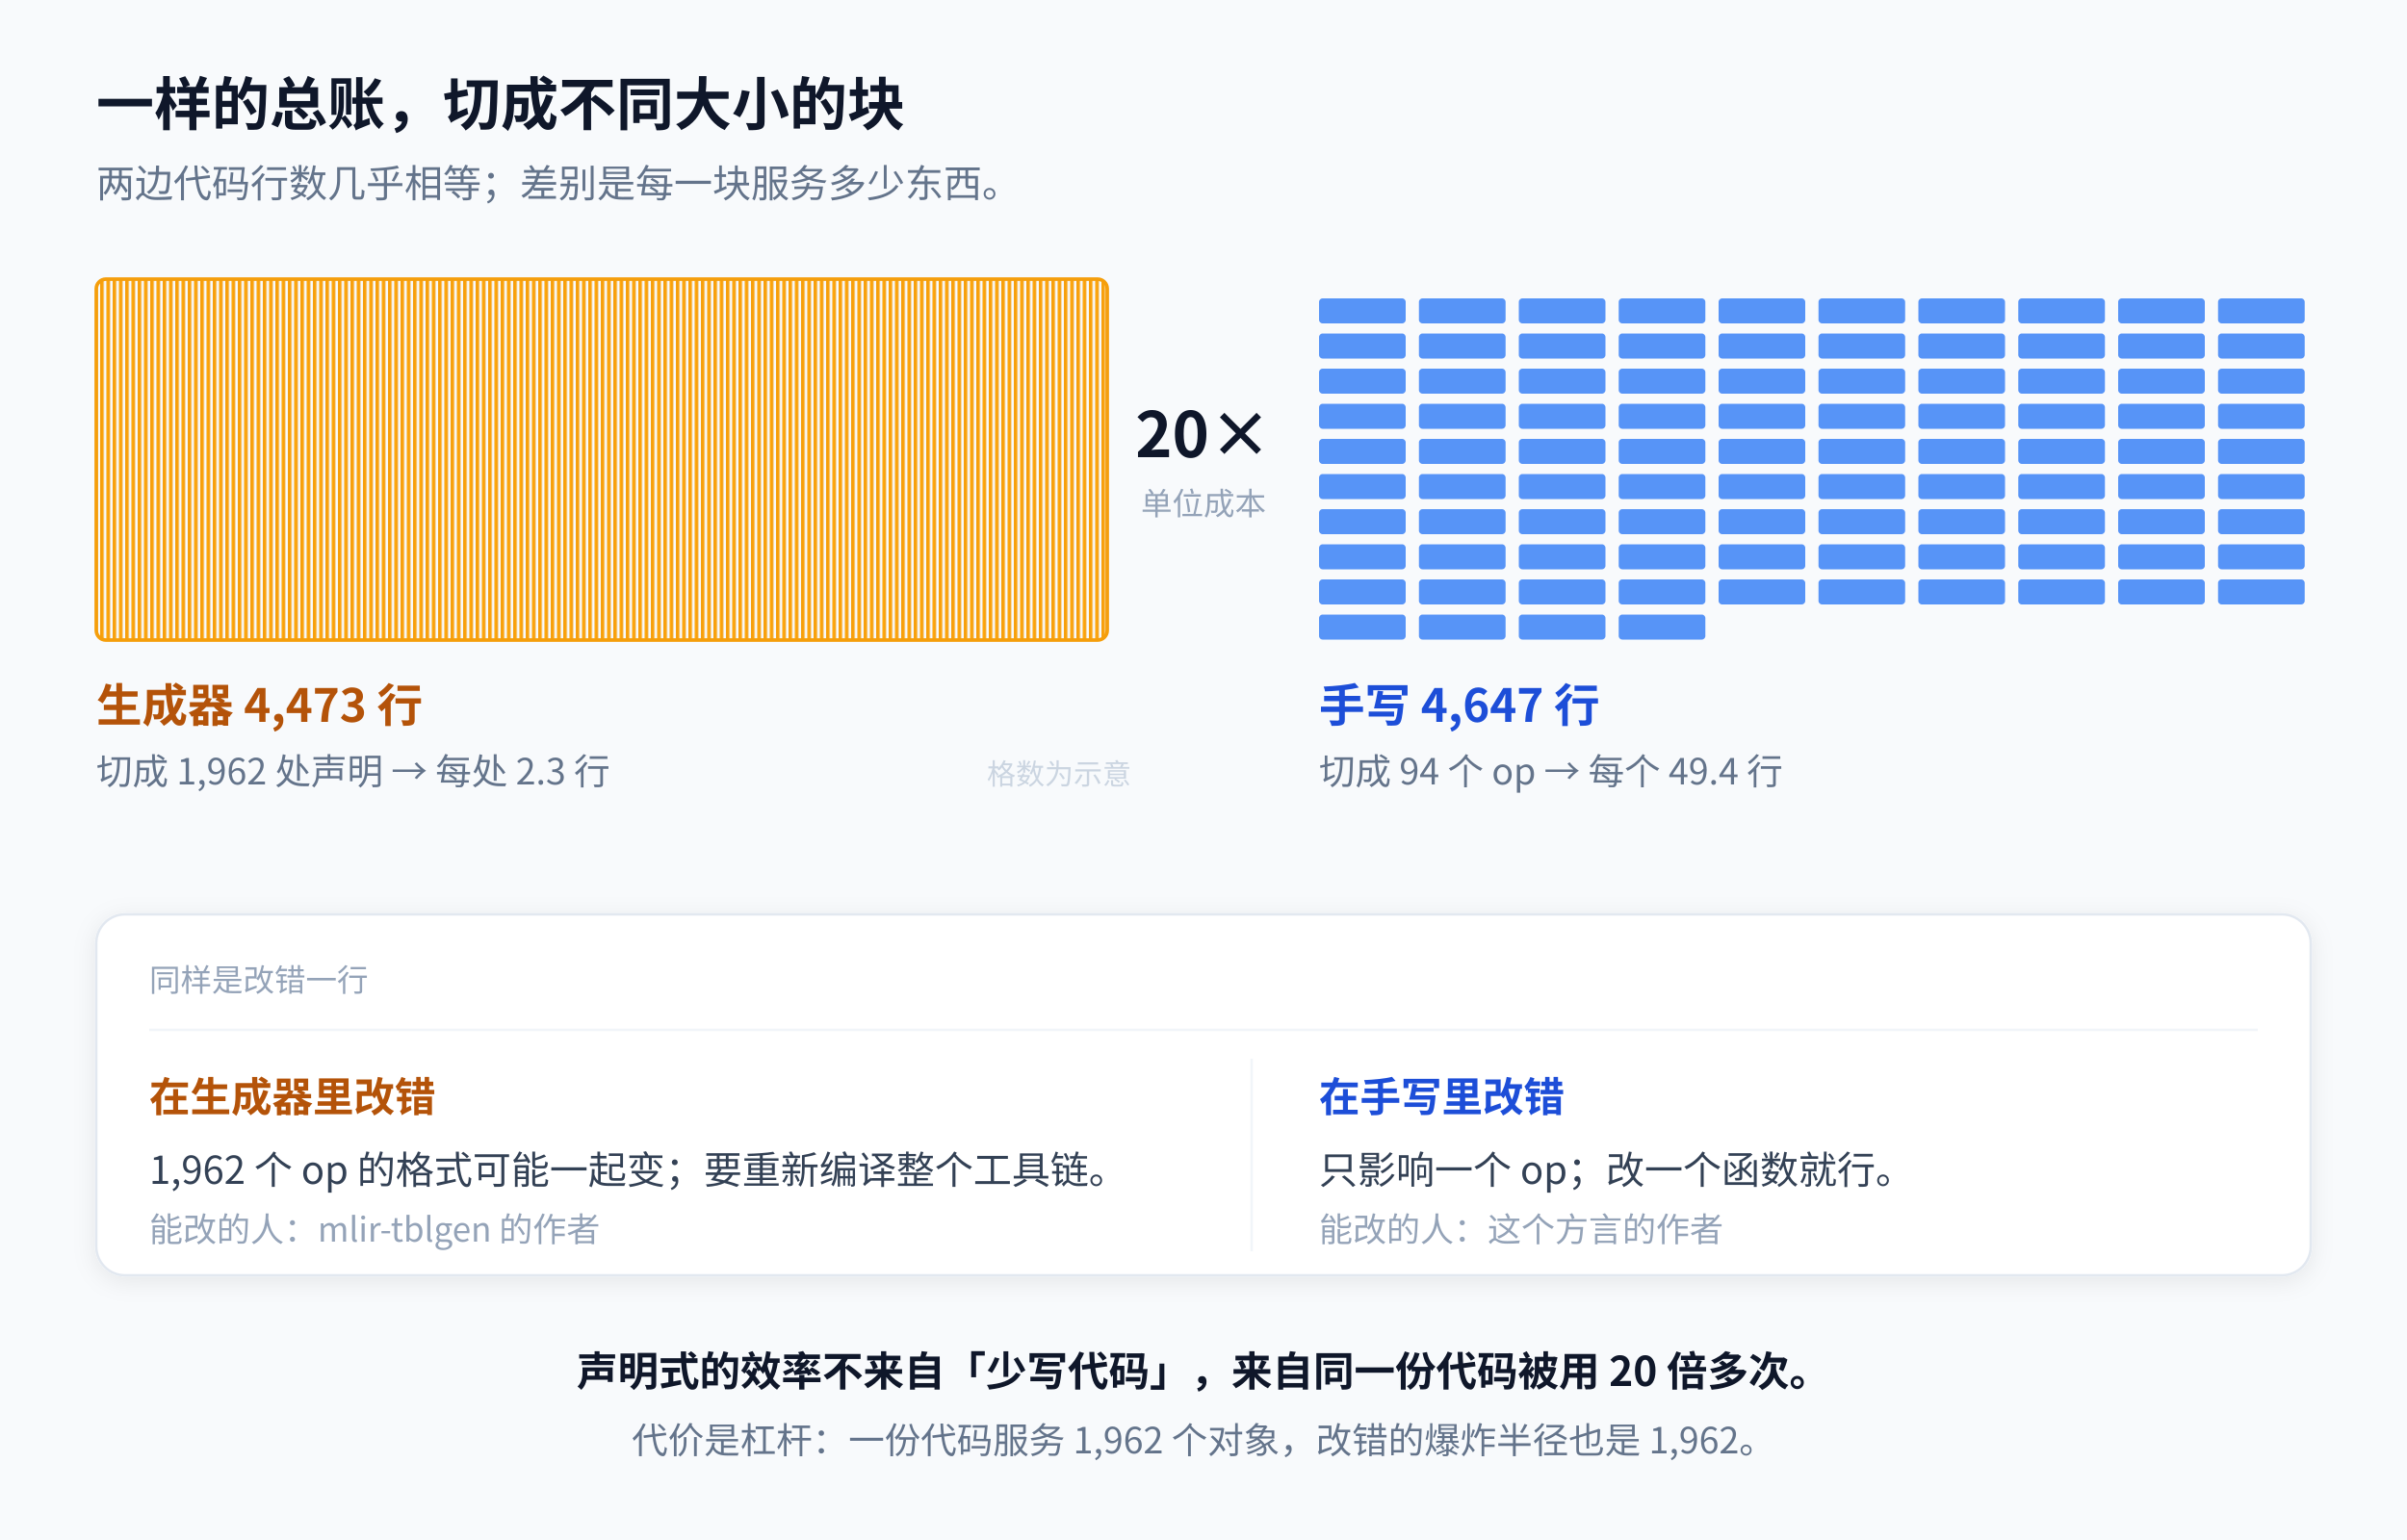
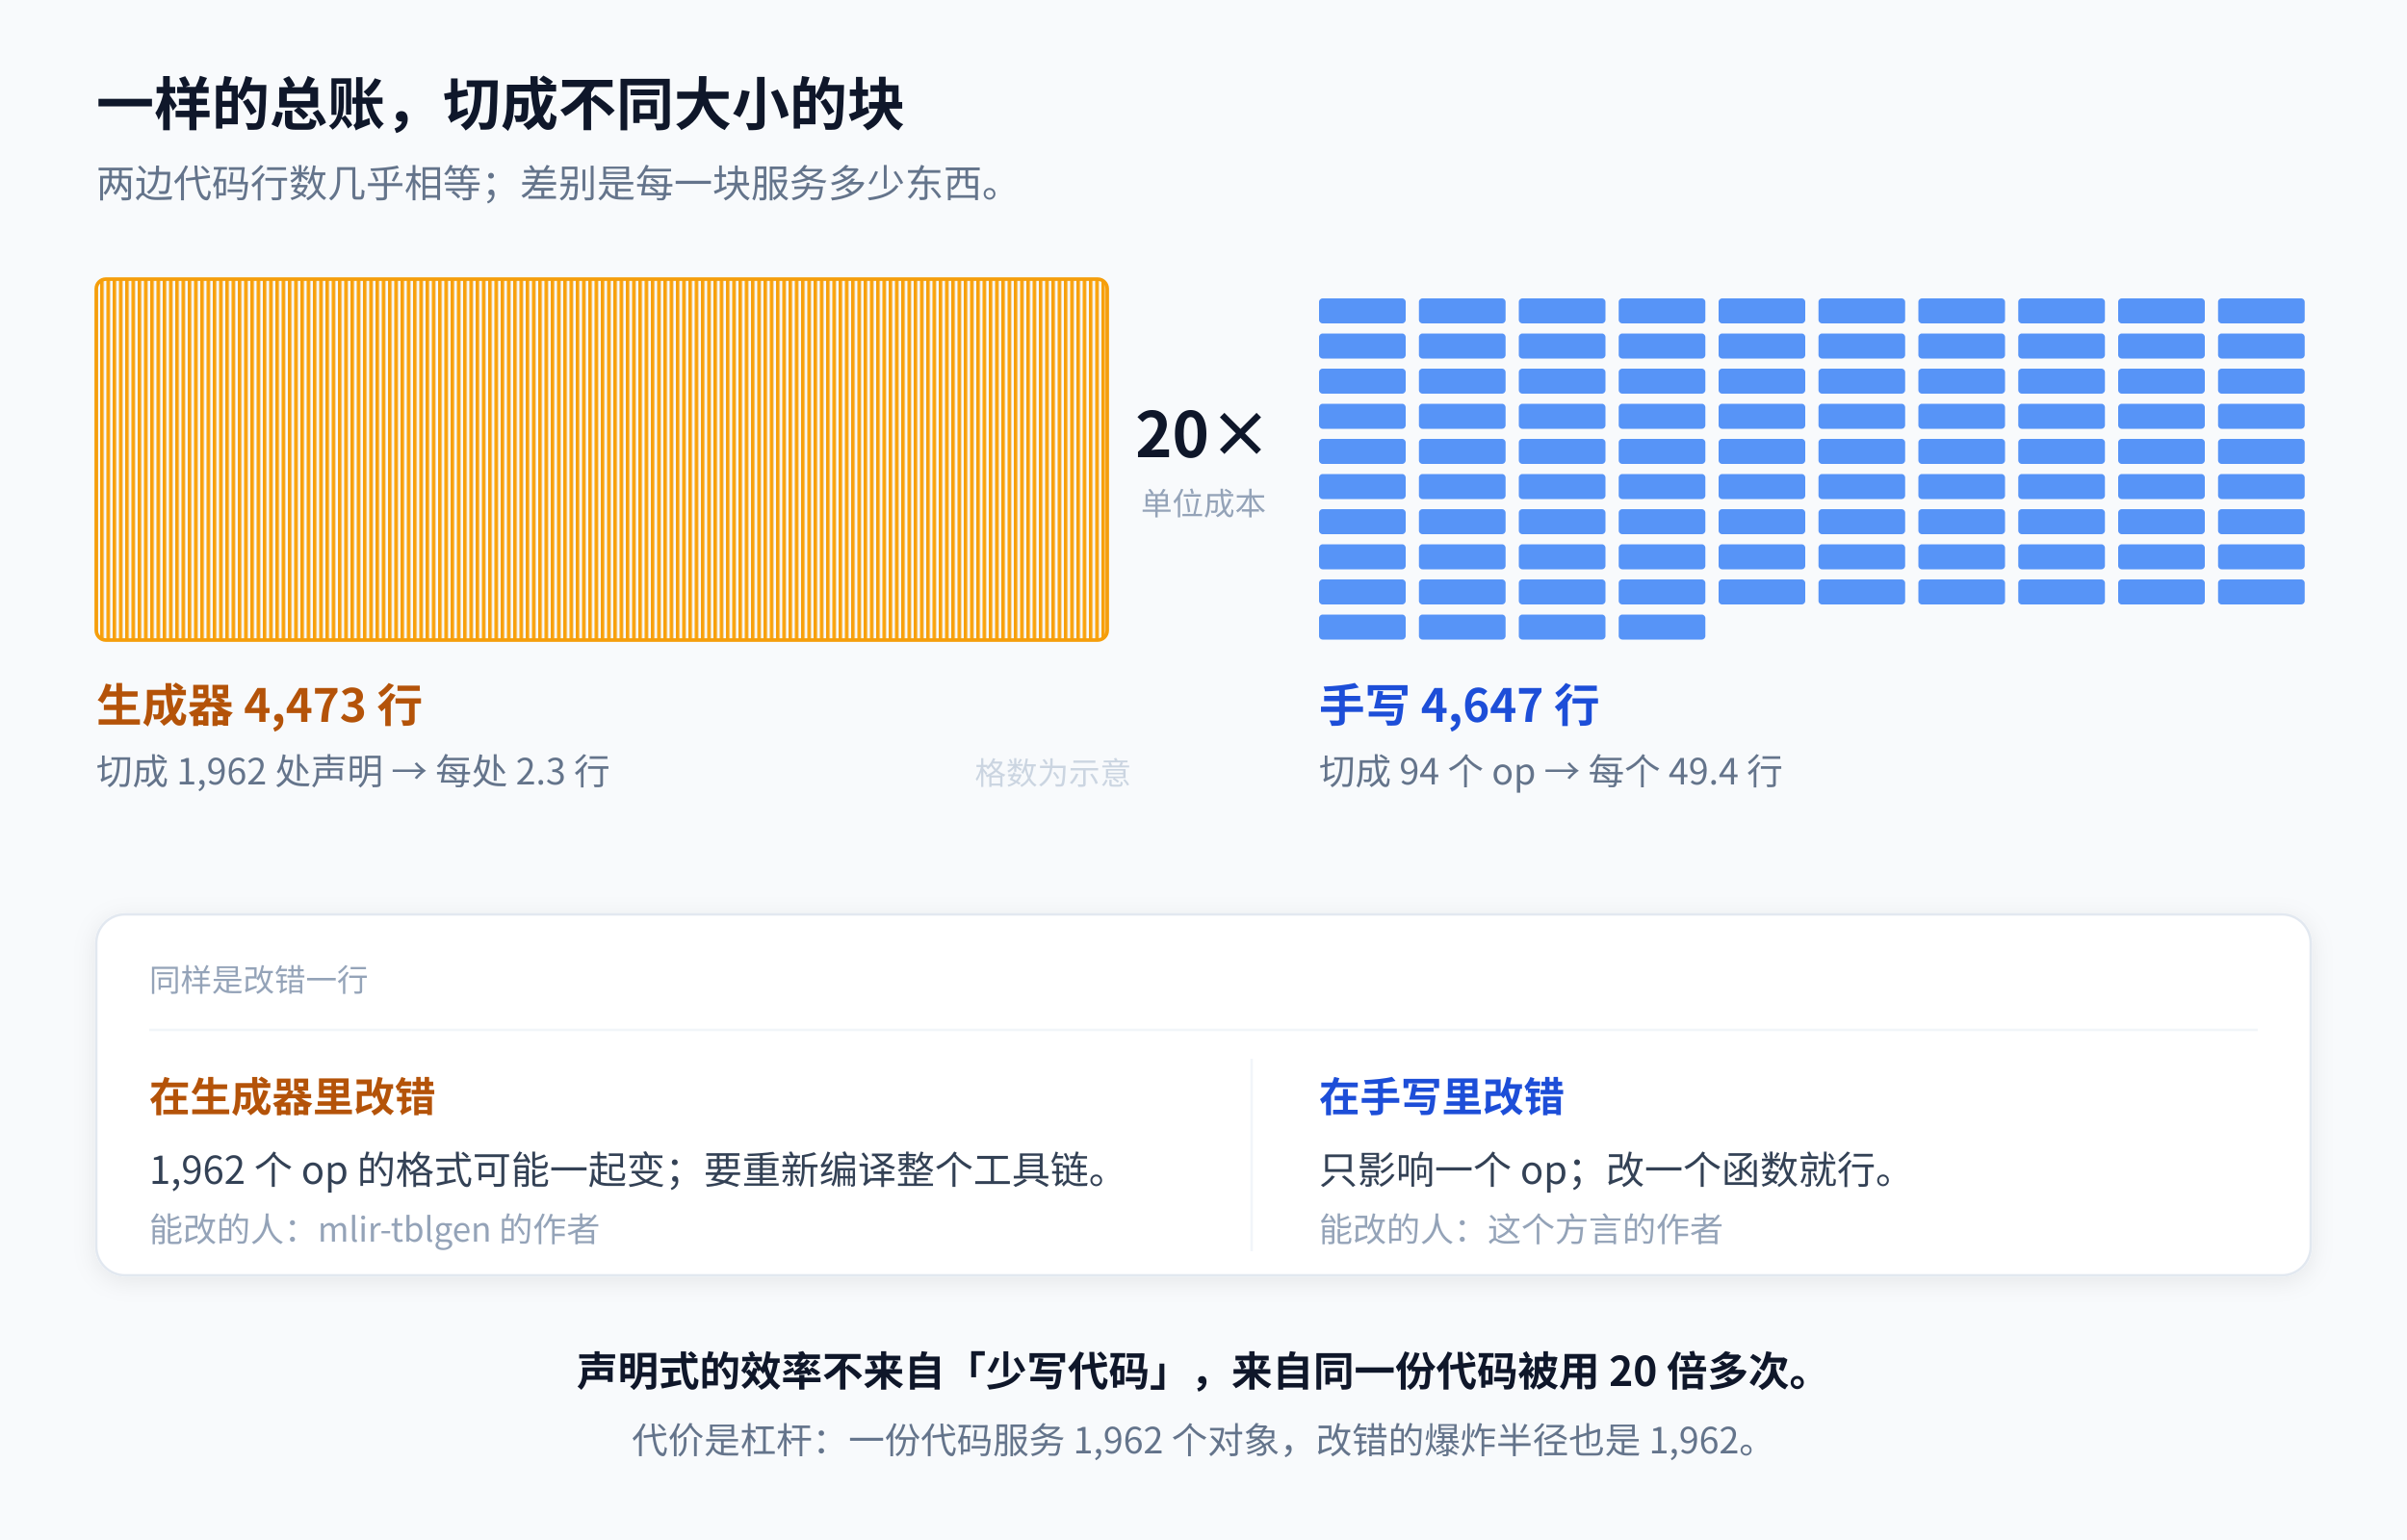
<svg xmlns="http://www.w3.org/2000/svg" width="1000" height="640" viewBox="0 0 1000 640">
  <defs>
    <pattern id="fine" width="2.6" height="10" patternUnits="userSpaceOnUse">
      <rect width="1.5" height="10" fill="#F59E0B" />
    </pattern>
    <filter id="sh" x="-10%" y="-10%" width="120%" height="130%">
      <feDropShadow dx="0" dy="2" stdDeviation="5" flood-color="#0f172a" flood-opacity="0.08" />
    </filter>
  </defs>
  <rect width="1000" height="640" fill="#F8FAFC" />
  <text x="40" y="52" font-family="Noto Sans CJK SC" font-size="24" font-weight="700" fill="#0F172A">一样的总账，切成不同大小的块</text>
  <text x="40" y="82" font-family="Noto Sans CJK SC" font-size="16" fill="#64748B">两边代码行数几乎相等；差别是每一块服务多少东西。</text>
  <rect x="40" y="116" width="420" height="150" rx="4" fill="url(#fine)" />
  <rect x="40" y="116" width="420" height="150" rx="4" fill="none" stroke="#F59E0B" stroke-width="1.5" />
  <text x="40" y="300" font-family="Noto Sans CJK SC" font-size="19" font-weight="700" fill="#B45309">生成器 4,473 行</text>
  <text x="40" y="326" font-family="Noto Sans CJK SC" font-size="15" fill="#64748B">切成 1,962 处声明 → 每处 2.3 行</text>
-   <text x="470" y="326" text-anchor="end" font-family="Noto Sans CJK SC" font-size="12" fill="#CBD5E1">格数为示意</text>
+   <text x="470" y="326" text-anchor="end" font-family="Noto Sans CJK SC" font-size="13" fill="#CBD5E1">格数为示意</text>
  <rect x="548.0" y="124.0" width="36" height="10.4" rx="1.5" fill="#3B82F6" opacity="0.85" />
  <rect x="589.5" y="124.0" width="36" height="10.4" rx="1.5" fill="#3B82F6" opacity="0.85" />
  <rect x="631.0" y="124.0" width="36" height="10.4" rx="1.5" fill="#3B82F6" opacity="0.85" />
  <rect x="672.5" y="124.0" width="36" height="10.4" rx="1.5" fill="#3B82F6" opacity="0.85" />
  <rect x="714.0" y="124.0" width="36" height="10.4" rx="1.5" fill="#3B82F6" opacity="0.85" />
  <rect x="755.5" y="124.0" width="36" height="10.4" rx="1.5" fill="#3B82F6" opacity="0.85" />
  <rect x="797.0" y="124.0" width="36" height="10.4" rx="1.5" fill="#3B82F6" opacity="0.85" />
  <rect x="838.5" y="124.0" width="36" height="10.4" rx="1.5" fill="#3B82F6" opacity="0.85" />
  <rect x="880.0" y="124.0" width="36" height="10.4" rx="1.5" fill="#3B82F6" opacity="0.85" />
  <rect x="921.5" y="124.0" width="36" height="10.4" rx="1.5" fill="#3B82F6" opacity="0.85" />
  <rect x="548.0" y="138.6" width="36" height="10.4" rx="1.5" fill="#3B82F6" opacity="0.85" />
  <rect x="589.5" y="138.6" width="36" height="10.4" rx="1.5" fill="#3B82F6" opacity="0.85" />
  <rect x="631.0" y="138.6" width="36" height="10.4" rx="1.5" fill="#3B82F6" opacity="0.85" />
  <rect x="672.5" y="138.6" width="36" height="10.4" rx="1.5" fill="#3B82F6" opacity="0.85" />
  <rect x="714.0" y="138.6" width="36" height="10.4" rx="1.5" fill="#3B82F6" opacity="0.85" />
  <rect x="755.5" y="138.6" width="36" height="10.4" rx="1.5" fill="#3B82F6" opacity="0.85" />
  <rect x="797.0" y="138.6" width="36" height="10.4" rx="1.5" fill="#3B82F6" opacity="0.85" />
  <rect x="838.5" y="138.6" width="36" height="10.4" rx="1.5" fill="#3B82F6" opacity="0.85" />
  <rect x="880.0" y="138.6" width="36" height="10.4" rx="1.5" fill="#3B82F6" opacity="0.85" />
  <rect x="921.5" y="138.6" width="36" height="10.4" rx="1.5" fill="#3B82F6" opacity="0.85" />
  <rect x="548.0" y="153.2" width="36" height="10.4" rx="1.5" fill="#3B82F6" opacity="0.85" />
  <rect x="589.5" y="153.2" width="36" height="10.4" rx="1.5" fill="#3B82F6" opacity="0.85" />
  <rect x="631.0" y="153.2" width="36" height="10.4" rx="1.5" fill="#3B82F6" opacity="0.85" />
  <rect x="672.5" y="153.2" width="36" height="10.4" rx="1.5" fill="#3B82F6" opacity="0.85" />
  <rect x="714.0" y="153.2" width="36" height="10.4" rx="1.5" fill="#3B82F6" opacity="0.85" />
  <rect x="755.5" y="153.2" width="36" height="10.4" rx="1.5" fill="#3B82F6" opacity="0.85" />
  <rect x="797.0" y="153.2" width="36" height="10.4" rx="1.5" fill="#3B82F6" opacity="0.85" />
  <rect x="838.5" y="153.2" width="36" height="10.4" rx="1.5" fill="#3B82F6" opacity="0.85" />
  <rect x="880.0" y="153.2" width="36" height="10.4" rx="1.5" fill="#3B82F6" opacity="0.85" />
  <rect x="921.5" y="153.2" width="36" height="10.4" rx="1.5" fill="#3B82F6" opacity="0.85" />
  <rect x="548.0" y="167.8" width="36" height="10.4" rx="1.5" fill="#3B82F6" opacity="0.85" />
  <rect x="589.5" y="167.8" width="36" height="10.4" rx="1.5" fill="#3B82F6" opacity="0.85" />
  <rect x="631.0" y="167.8" width="36" height="10.4" rx="1.5" fill="#3B82F6" opacity="0.85" />
  <rect x="672.5" y="167.8" width="36" height="10.4" rx="1.5" fill="#3B82F6" opacity="0.85" />
  <rect x="714.0" y="167.8" width="36" height="10.4" rx="1.5" fill="#3B82F6" opacity="0.85" />
  <rect x="755.5" y="167.8" width="36" height="10.4" rx="1.5" fill="#3B82F6" opacity="0.85" />
  <rect x="797.0" y="167.8" width="36" height="10.4" rx="1.5" fill="#3B82F6" opacity="0.85" />
  <rect x="838.5" y="167.8" width="36" height="10.4" rx="1.5" fill="#3B82F6" opacity="0.85" />
  <rect x="880.0" y="167.8" width="36" height="10.4" rx="1.5" fill="#3B82F6" opacity="0.85" />
  <rect x="921.5" y="167.8" width="36" height="10.4" rx="1.5" fill="#3B82F6" opacity="0.85" />
  <rect x="548.0" y="182.4" width="36" height="10.4" rx="1.5" fill="#3B82F6" opacity="0.85" />
  <rect x="589.5" y="182.4" width="36" height="10.4" rx="1.5" fill="#3B82F6" opacity="0.85" />
  <rect x="631.0" y="182.4" width="36" height="10.4" rx="1.5" fill="#3B82F6" opacity="0.85" />
  <rect x="672.5" y="182.4" width="36" height="10.4" rx="1.5" fill="#3B82F6" opacity="0.85" />
  <rect x="714.0" y="182.4" width="36" height="10.4" rx="1.5" fill="#3B82F6" opacity="0.85" />
  <rect x="755.5" y="182.4" width="36" height="10.4" rx="1.5" fill="#3B82F6" opacity="0.85" />
  <rect x="797.0" y="182.4" width="36" height="10.4" rx="1.5" fill="#3B82F6" opacity="0.85" />
  <rect x="838.5" y="182.4" width="36" height="10.4" rx="1.5" fill="#3B82F6" opacity="0.85" />
  <rect x="880.0" y="182.4" width="36" height="10.4" rx="1.5" fill="#3B82F6" opacity="0.85" />
  <rect x="921.5" y="182.4" width="36" height="10.4" rx="1.5" fill="#3B82F6" opacity="0.85" />
  <rect x="548.0" y="197.0" width="36" height="10.4" rx="1.5" fill="#3B82F6" opacity="0.85" />
  <rect x="589.5" y="197.0" width="36" height="10.4" rx="1.5" fill="#3B82F6" opacity="0.85" />
  <rect x="631.0" y="197.0" width="36" height="10.4" rx="1.5" fill="#3B82F6" opacity="0.85" />
  <rect x="672.5" y="197.0" width="36" height="10.4" rx="1.5" fill="#3B82F6" opacity="0.85" />
  <rect x="714.0" y="197.0" width="36" height="10.4" rx="1.5" fill="#3B82F6" opacity="0.85" />
  <rect x="755.5" y="197.0" width="36" height="10.4" rx="1.5" fill="#3B82F6" opacity="0.85" />
  <rect x="797.0" y="197.0" width="36" height="10.4" rx="1.5" fill="#3B82F6" opacity="0.85" />
  <rect x="838.5" y="197.0" width="36" height="10.4" rx="1.5" fill="#3B82F6" opacity="0.85" />
  <rect x="880.0" y="197.0" width="36" height="10.4" rx="1.5" fill="#3B82F6" opacity="0.85" />
  <rect x="921.5" y="197.0" width="36" height="10.4" rx="1.5" fill="#3B82F6" opacity="0.85" />
  <rect x="548.0" y="211.6" width="36" height="10.4" rx="1.5" fill="#3B82F6" opacity="0.85" />
  <rect x="589.5" y="211.6" width="36" height="10.4" rx="1.5" fill="#3B82F6" opacity="0.85" />
  <rect x="631.0" y="211.6" width="36" height="10.4" rx="1.5" fill="#3B82F6" opacity="0.85" />
  <rect x="672.5" y="211.6" width="36" height="10.4" rx="1.5" fill="#3B82F6" opacity="0.85" />
  <rect x="714.0" y="211.6" width="36" height="10.4" rx="1.5" fill="#3B82F6" opacity="0.85" />
  <rect x="755.5" y="211.6" width="36" height="10.4" rx="1.5" fill="#3B82F6" opacity="0.85" />
  <rect x="797.0" y="211.6" width="36" height="10.4" rx="1.5" fill="#3B82F6" opacity="0.85" />
  <rect x="838.5" y="211.6" width="36" height="10.4" rx="1.5" fill="#3B82F6" opacity="0.85" />
  <rect x="880.0" y="211.6" width="36" height="10.4" rx="1.5" fill="#3B82F6" opacity="0.85" />
  <rect x="921.5" y="211.6" width="36" height="10.4" rx="1.5" fill="#3B82F6" opacity="0.85" />
  <rect x="548.0" y="226.2" width="36" height="10.4" rx="1.5" fill="#3B82F6" opacity="0.85" />
  <rect x="589.5" y="226.2" width="36" height="10.4" rx="1.5" fill="#3B82F6" opacity="0.85" />
  <rect x="631.0" y="226.2" width="36" height="10.4" rx="1.5" fill="#3B82F6" opacity="0.85" />
  <rect x="672.5" y="226.2" width="36" height="10.4" rx="1.5" fill="#3B82F6" opacity="0.85" />
  <rect x="714.0" y="226.2" width="36" height="10.4" rx="1.5" fill="#3B82F6" opacity="0.85" />
  <rect x="755.5" y="226.2" width="36" height="10.4" rx="1.5" fill="#3B82F6" opacity="0.85" />
  <rect x="797.0" y="226.2" width="36" height="10.4" rx="1.5" fill="#3B82F6" opacity="0.85" />
  <rect x="838.5" y="226.2" width="36" height="10.4" rx="1.5" fill="#3B82F6" opacity="0.85" />
  <rect x="880.0" y="226.2" width="36" height="10.4" rx="1.5" fill="#3B82F6" opacity="0.85" />
  <rect x="921.5" y="226.2" width="36" height="10.4" rx="1.5" fill="#3B82F6" opacity="0.85" />
  <rect x="548.0" y="240.8" width="36" height="10.4" rx="1.5" fill="#3B82F6" opacity="0.85" />
  <rect x="589.5" y="240.8" width="36" height="10.4" rx="1.5" fill="#3B82F6" opacity="0.85" />
  <rect x="631.0" y="240.8" width="36" height="10.4" rx="1.5" fill="#3B82F6" opacity="0.85" />
  <rect x="672.5" y="240.8" width="36" height="10.4" rx="1.5" fill="#3B82F6" opacity="0.85" />
  <rect x="714.0" y="240.8" width="36" height="10.4" rx="1.5" fill="#3B82F6" opacity="0.85" />
  <rect x="755.5" y="240.8" width="36" height="10.4" rx="1.5" fill="#3B82F6" opacity="0.85" />
  <rect x="797.0" y="240.8" width="36" height="10.4" rx="1.5" fill="#3B82F6" opacity="0.85" />
  <rect x="838.5" y="240.8" width="36" height="10.4" rx="1.5" fill="#3B82F6" opacity="0.85" />
  <rect x="880.0" y="240.8" width="36" height="10.4" rx="1.5" fill="#3B82F6" opacity="0.85" />
  <rect x="921.5" y="240.8" width="36" height="10.4" rx="1.5" fill="#3B82F6" opacity="0.85" />
  <rect x="548.0" y="255.4" width="36" height="10.4" rx="1.5" fill="#3B82F6" opacity="0.85" />
  <rect x="589.5" y="255.4" width="36" height="10.4" rx="1.5" fill="#3B82F6" opacity="0.85" />
  <rect x="631.0" y="255.4" width="36" height="10.4" rx="1.5" fill="#3B82F6" opacity="0.85" />
  <rect x="672.5" y="255.4" width="36" height="10.4" rx="1.5" fill="#3B82F6" opacity="0.85" />
  <text x="548" y="300" font-family="Noto Sans CJK SC" font-size="19" font-weight="700" fill="#1D4ED8">手写 4,647 行</text>
  <text x="548" y="326" font-family="Noto Sans CJK SC" font-size="15" fill="#64748B">切成 94 个 op → 每个 49.4 行</text>
  <text x="500" y="190" text-anchor="middle" font-family="Noto Sans CJK SC" font-size="26" font-weight="700" fill="#0F172A">20×</text>
  <text x="500" y="214" text-anchor="middle" font-family="Noto Sans CJK SC" font-size="13" fill="#94A3B8">单位成本</text>
  <rect x="40" y="380" width="920" height="150" rx="12" fill="#FFFFFF" stroke="#E2E8F0" filter="url(#sh)" />
  <text x="62" y="412" font-family="Noto Sans CJK SC" font-size="13" fill="#94A3B8">同样是改错一行</text>
  <line x1="62" y1="428" x2="938" y2="428" stroke="#F1F5F9" />
  <text x="62" y="462" font-family="Noto Sans CJK SC" font-size="17" font-weight="700" fill="#B45309">在生成器里改错</text>
  <text x="62" y="492" font-family="Noto Sans CJK SC" font-size="16" fill="#334155">1,962 个 op 的格式可能一起变；要重新编译整个工具链。</text>
  <text x="62" y="516" font-family="Noto Sans CJK SC" font-size="14" fill="#94A3B8">能改的人：mlir-tblgen 的作者</text>
  <line x1="520" y1="440" x2="520" y2="520" stroke="#F1F5F9" />
  <text x="548" y="462" font-family="Noto Sans CJK SC" font-size="17" font-weight="700" fill="#1D4ED8">在手写里改错</text>
  <text x="548" y="492" font-family="Noto Sans CJK SC" font-size="16" fill="#334155">只影响一个 op；改一个函数就行。</text>
  <text x="548" y="516" font-family="Noto Sans CJK SC" font-size="14" fill="#94A3B8">能改的人：这个方言的作者</text>
  <text x="500" y="576" text-anchor="middle" font-family="Noto Sans CJK SC" font-size="17" font-weight="700" fill="#0F172A">声明式的效率不来自「少写代码」，来自同一份代码被用 20 倍多次。</text>
  <text x="500" y="604" text-anchor="middle" font-family="Noto Sans CJK SC" font-size="15" fill="#64748B">代价是杠杆：一份代码服务 1,962 个对象，改错的爆炸半径也是 1,962。</text>
</svg>
